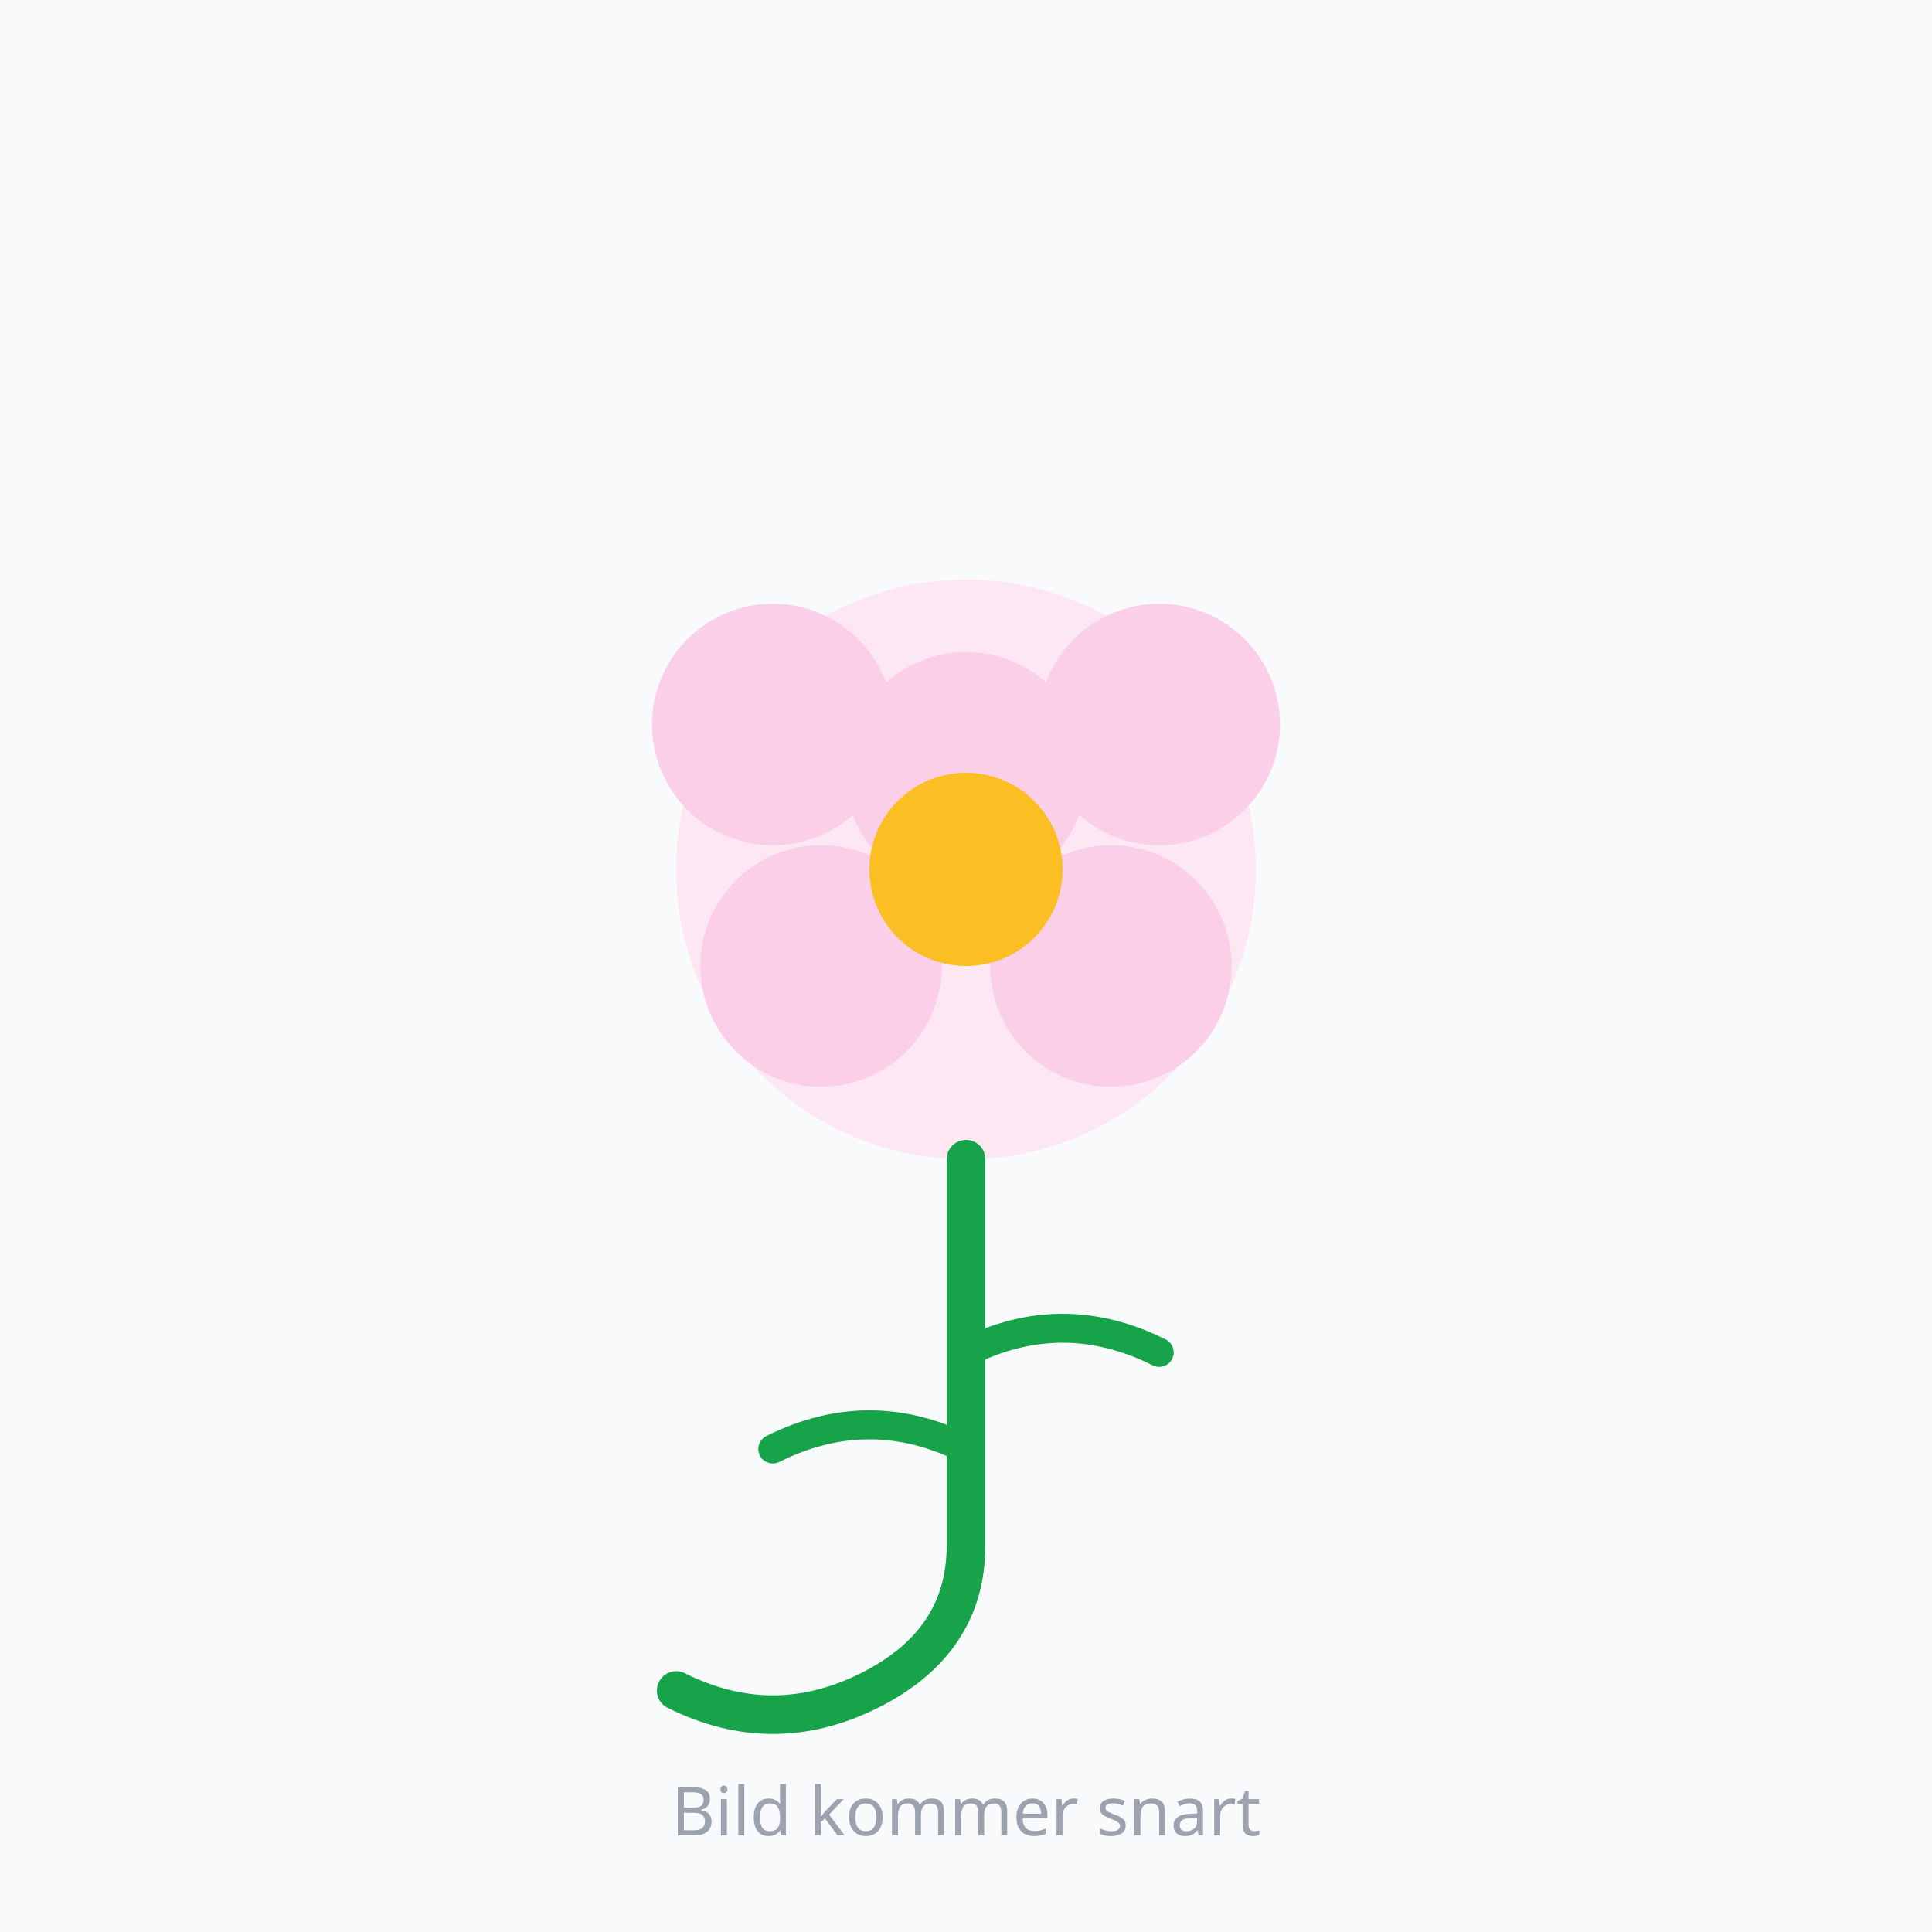
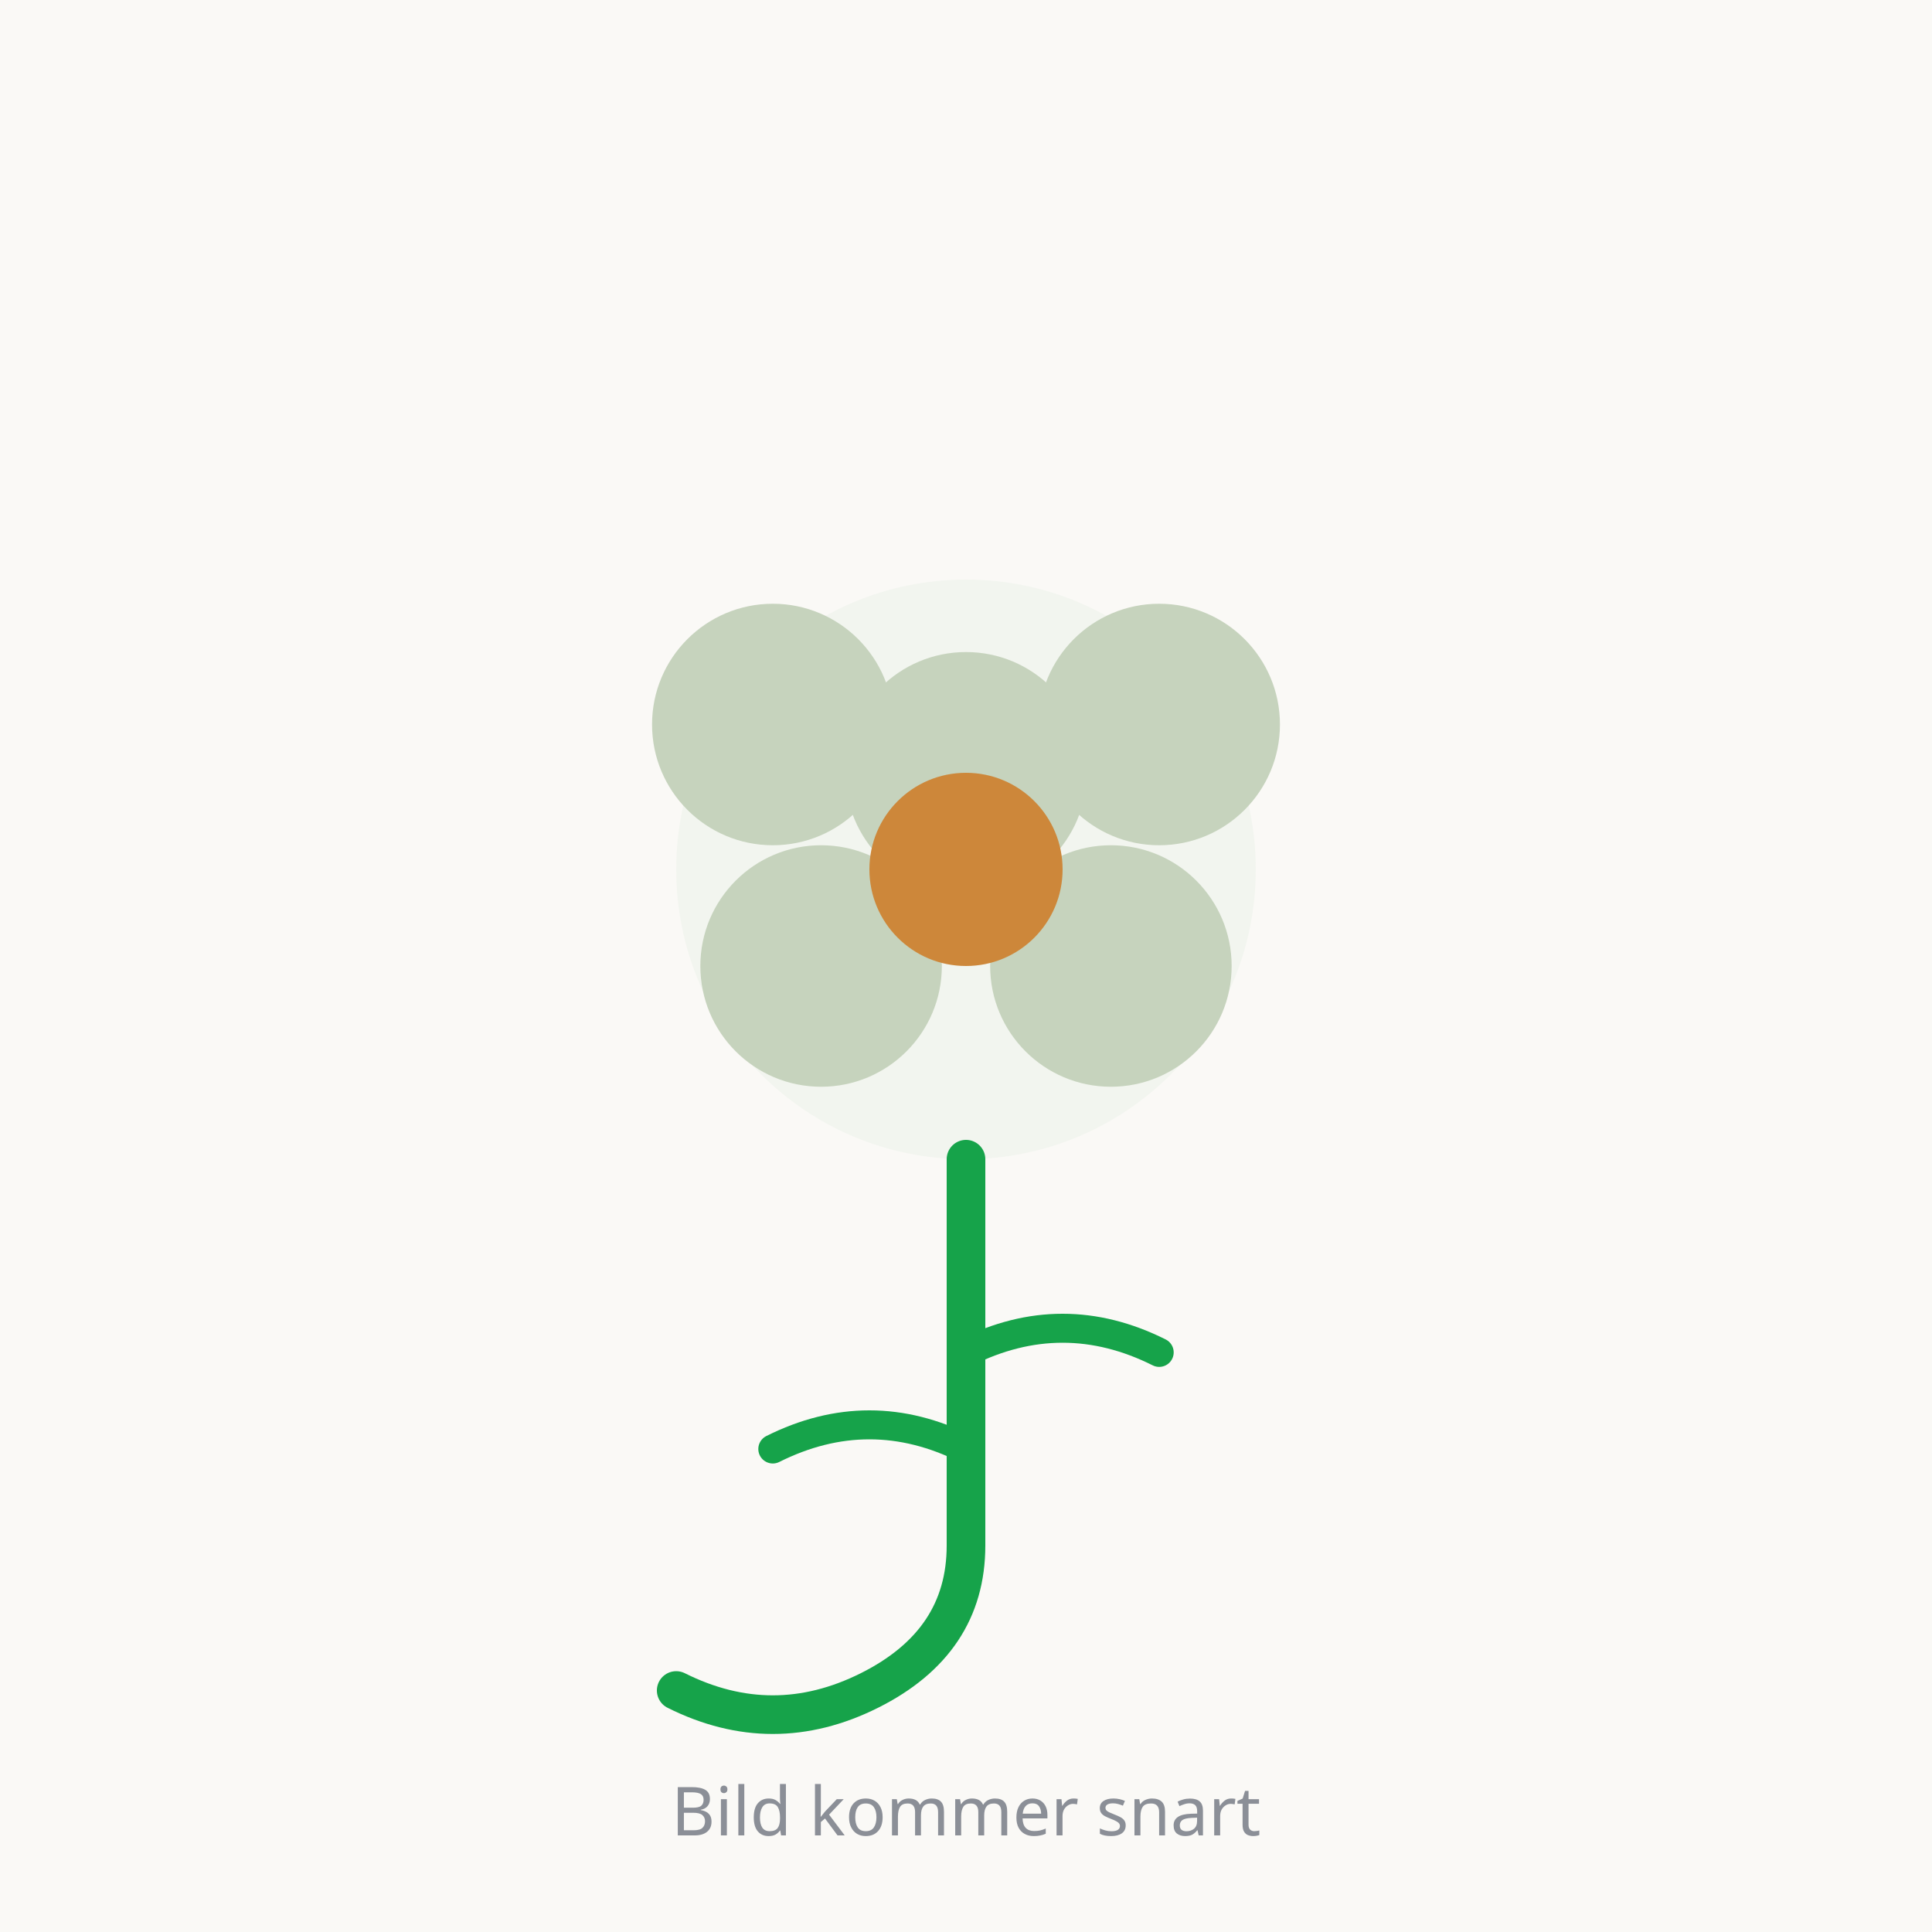
<svg xmlns="http://www.w3.org/2000/svg" viewBox="0 0 400 400" fill="none">
-   <rect width="400" height="400" fill="#f9fafb" />
-   <circle cx="200" cy="180" r="60" fill="#fce7f3" />
-   <circle cx="160" cy="150" r="25" fill="#fbcfe8" />
-   <circle cx="240" cy="150" r="25" fill="#fbcfe8" />
-   <circle cx="170" cy="200" r="25" fill="#fbcfe8" />
-   <circle cx="230" cy="200" r="25" fill="#fbcfe8" />
-   <circle cx="200" cy="160" r="25" fill="#fbcfe8" />
-   <circle cx="200" cy="180" r="20" fill="#fbbf24" />
+   <rect width="400" height="400" fill="#faf9f6" />
+   <circle cx="200" cy="180" r="60" fill="#f2f5ef" />
+   <circle cx="160" cy="150" r="25" fill="#c6d3bd" />
+   <circle cx="240" cy="150" r="25" fill="#c6d3bd" />
+   <circle cx="170" cy="200" r="25" fill="#c6d3bd" />
+   <circle cx="230" cy="200" r="25" fill="#c6d3bd" />
+   <circle cx="200" cy="160" r="25" fill="#c6d3bd" />
+   <circle cx="200" cy="180" r="20" fill="#cd873a" />
  <path d="M200 240 L200 320 Q200 340 180 350 Q160 360 140 350" stroke="#16a34a" stroke-width="8" fill="none" stroke-linecap="round" />
  <path d="M200 280 Q220 270 240 280" stroke="#16a34a" stroke-width="6" fill="none" stroke-linecap="round" />
  <path d="M200 300 Q180 290 160 300" stroke="#16a34a" stroke-width="6" fill="none" stroke-linecap="round" />
-   <text x="200" y="380" text-anchor="middle" font-family="system-ui, sans-serif" font-size="14" fill="#9ca3af">Bild kommer snart</text>
+   <text x="200" y="380" text-anchor="middle" font-family="system-ui, sans-serif" font-size="14" fill="#8b8f97">Bild kommer snart</text>
</svg>
